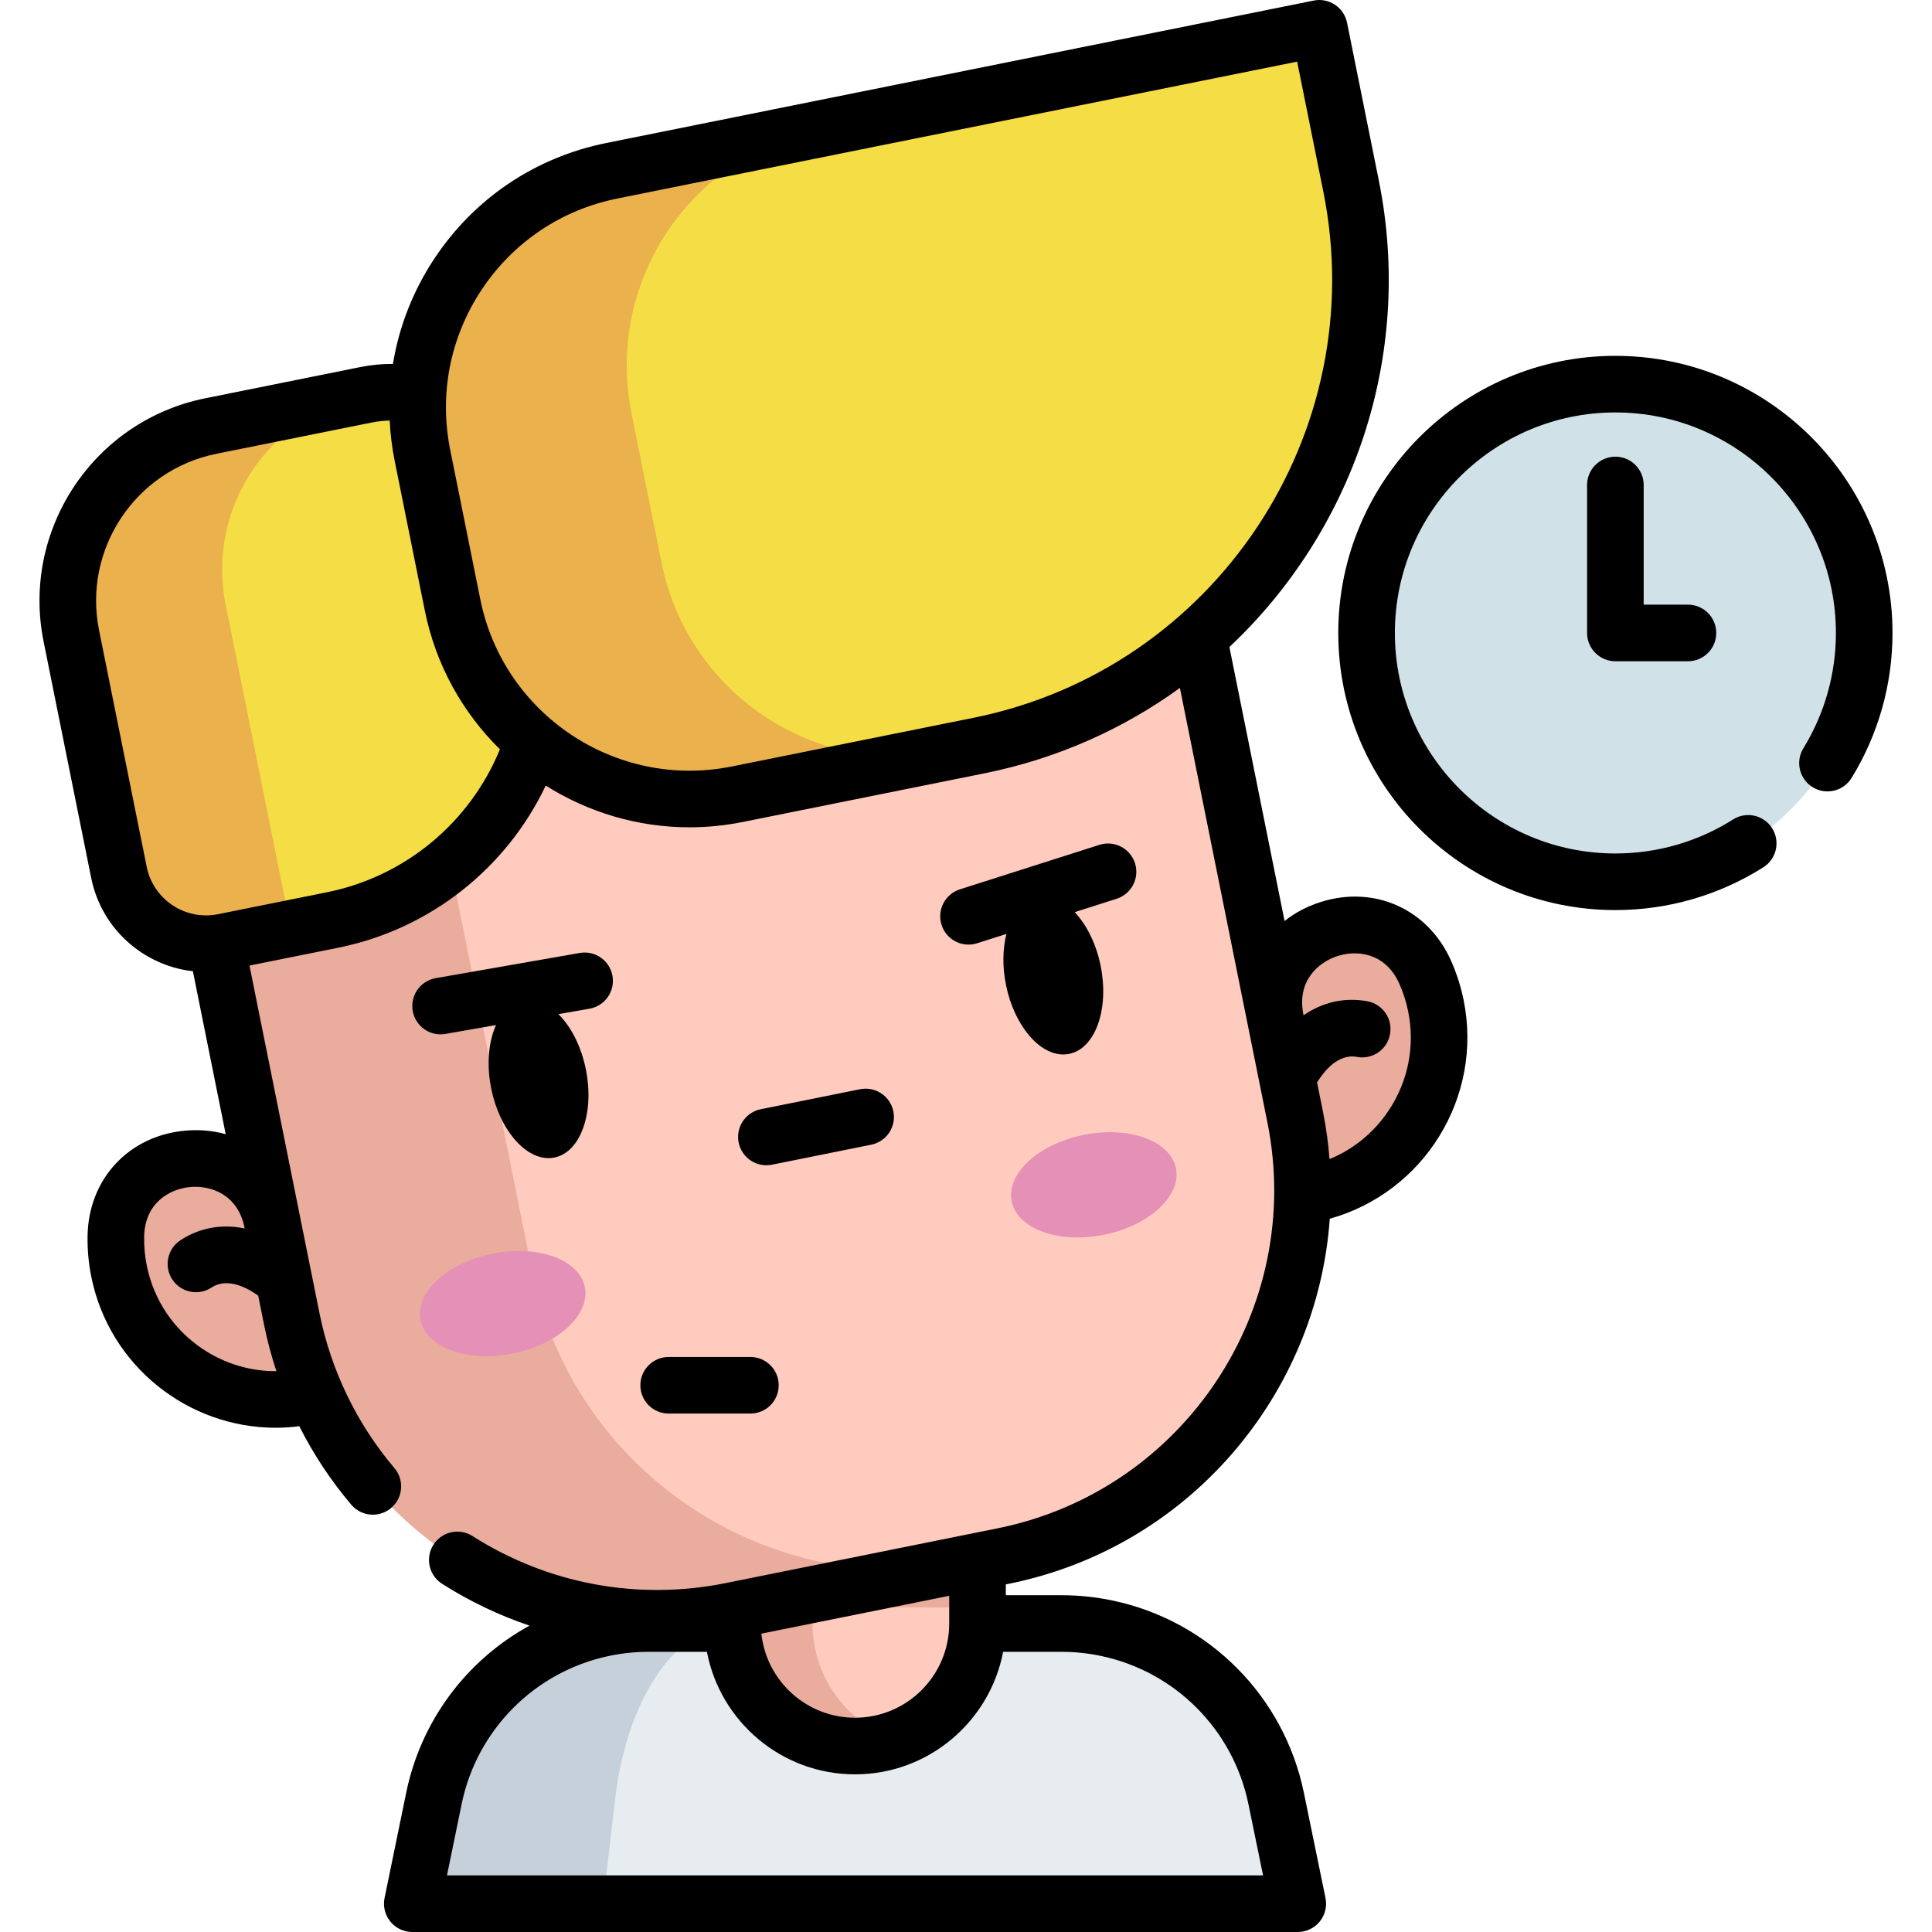
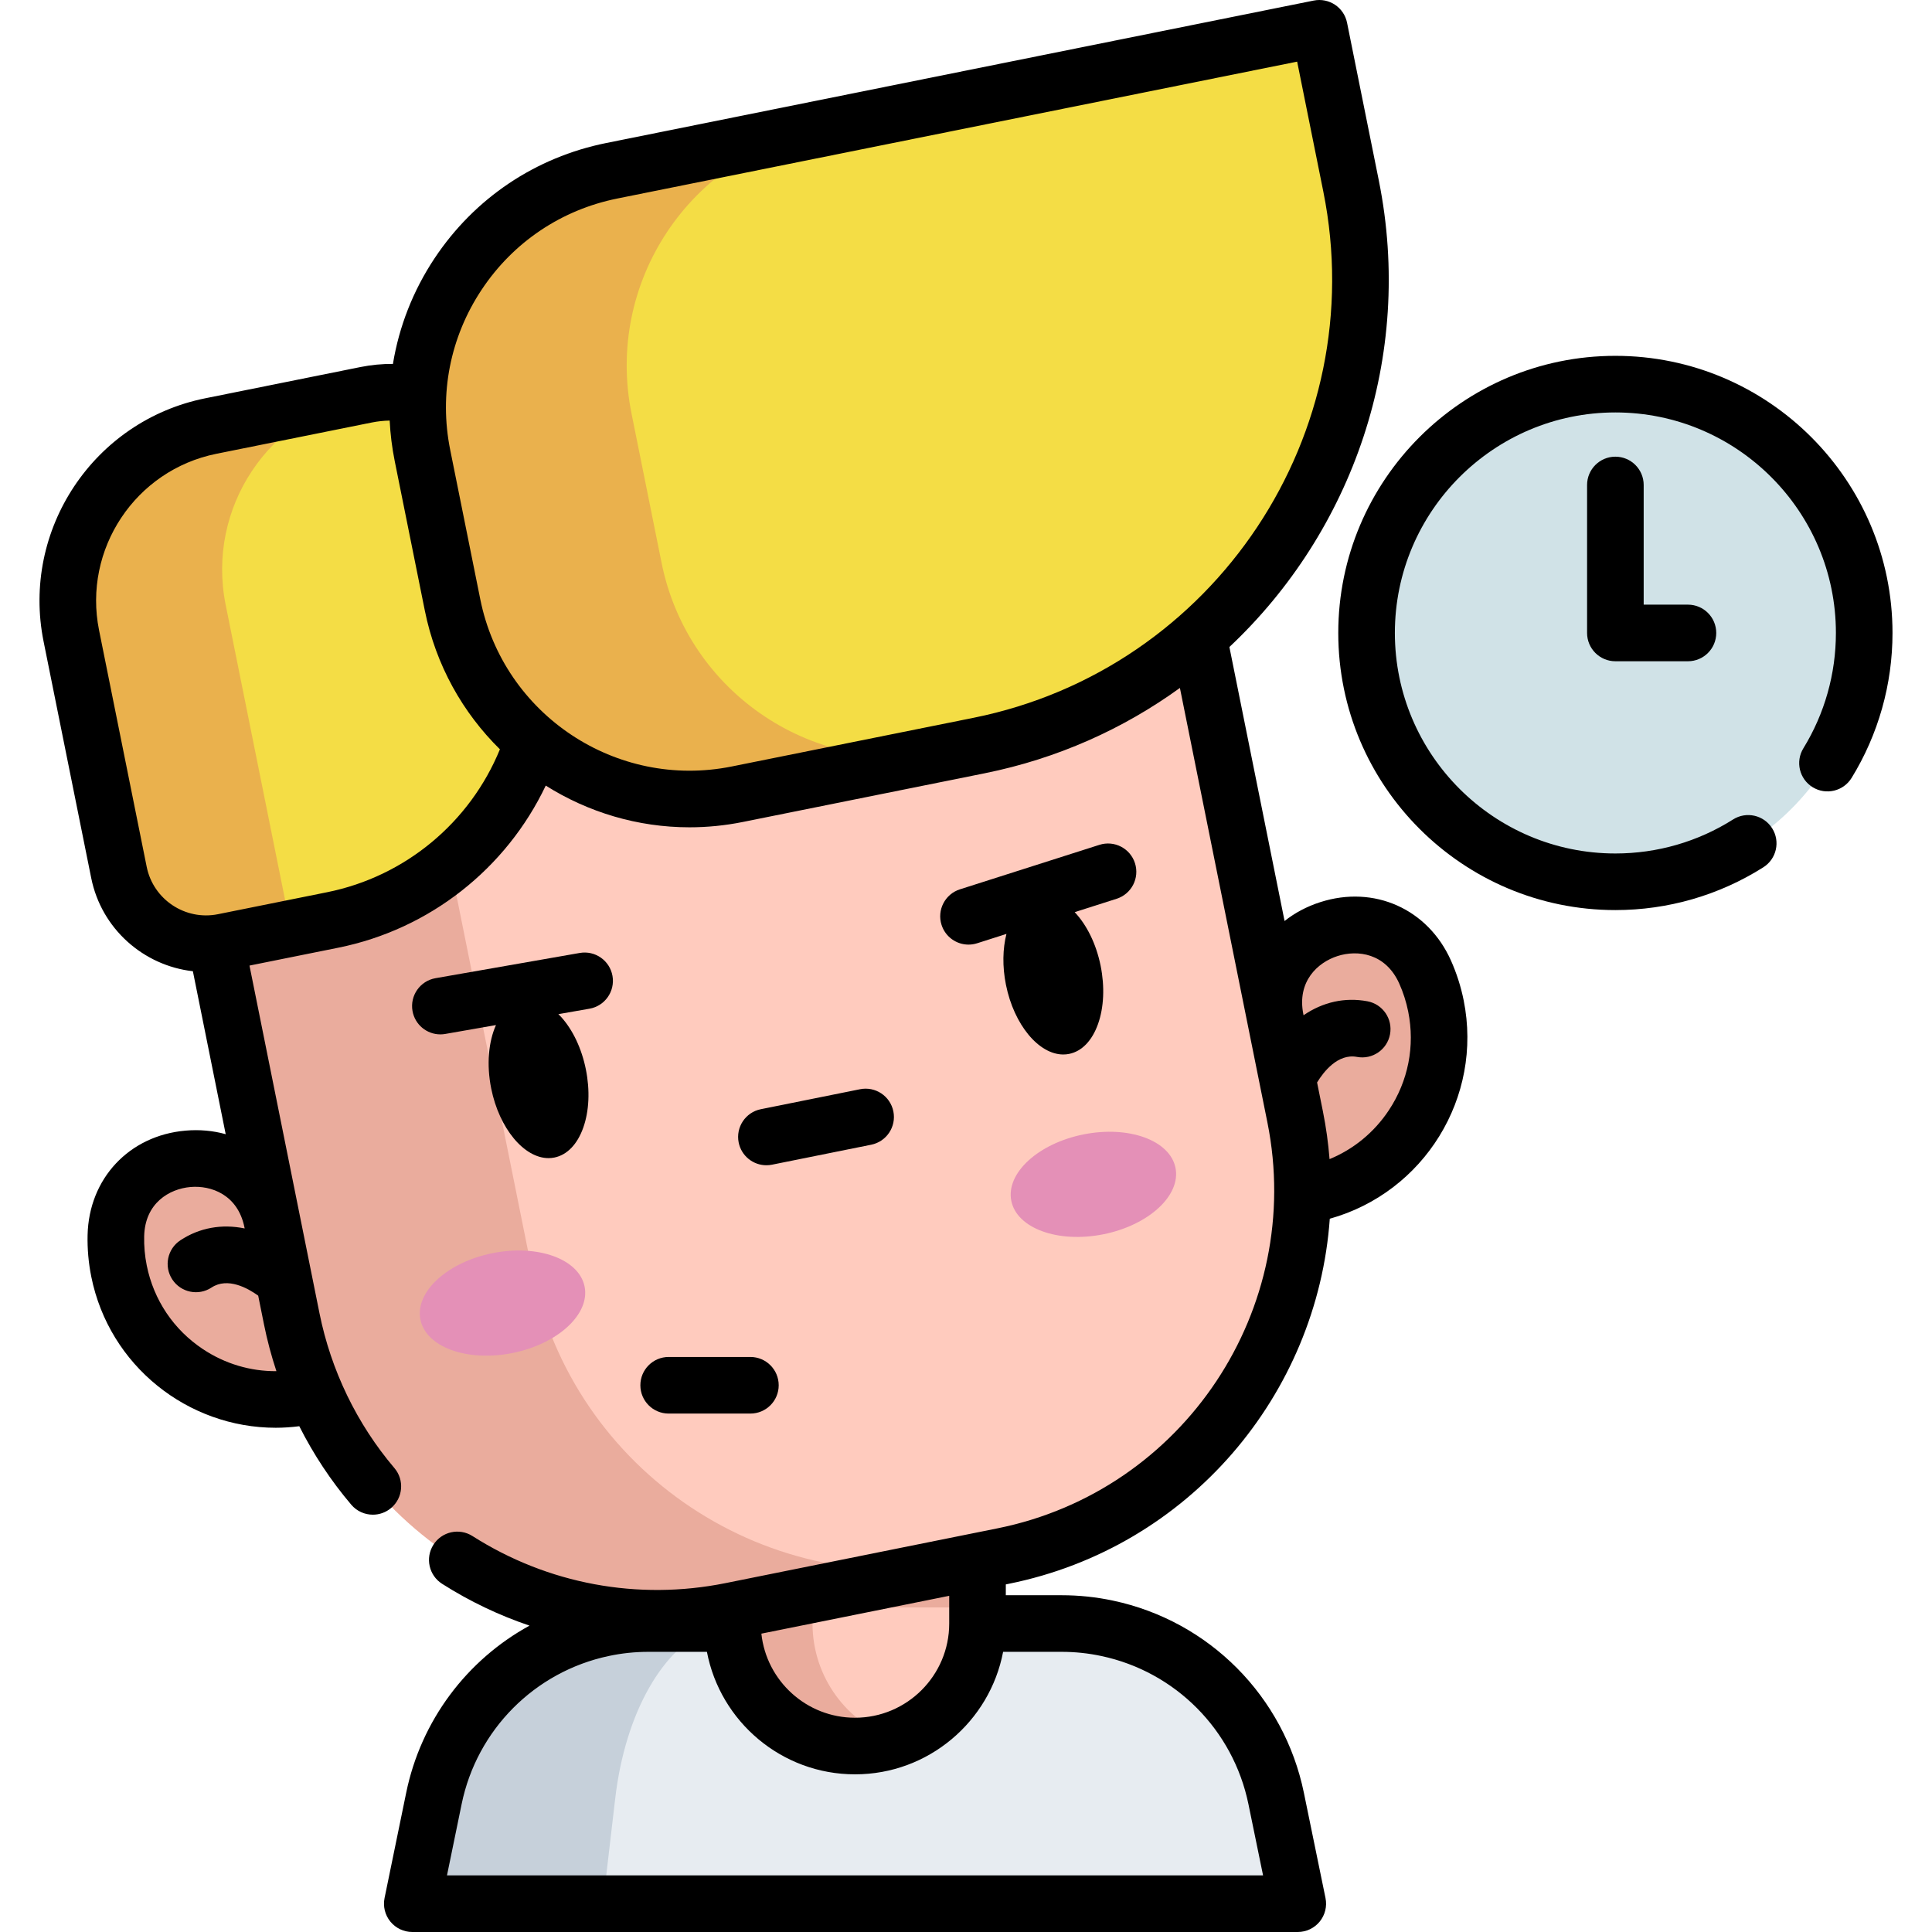
- <svg xmlns="http://www.w3.org/2000/svg" id="Capa_1" height="512" width="512">
-   <path d="M343.925 504.497H109.268l5.724-27.879c4.708-22.956 22.594-40.402 44.788-45.101a57.84 57.84 0 0112.054-1.26h109.524c4.112 0 8.147.43 12.044 1.26 22.194 4.699 40.09 22.145 44.798 45.101z" fill="#e7ecf1" />
-   <path d="M195.407 430.25c-2.347 0-4.646.431-6.868 1.264-12.635 4.703-22.817 22.146-25.499 45.098l-3.257 27.884h-50.519l5.719-27.884c4.713-22.951 22.597-40.394 44.791-45.098a57.63 57.63 0 0112.05-1.264z" fill="#c6d0da" />
-   <path d="M259.057 376.042v54.215c0 17.925-14.535 32.46-32.46 32.46-17.935 0-32.47-14.535-32.47-32.46v-54.215z" fill="#ffcbbe" />
-   <path d="M237.198 460.947a32.513 32.513 0 01-10.599 1.768c-17.935 0-32.47-14.535-32.47-32.46V376.04h21.197v54.215c0 14.223 9.143 26.306 21.872 30.692z" fill="#eaac9d" />
-   <path d="M194.126 376.042h64.931v49.946h-64.931zm-112.668-6.007c-22.946 4.62-45.293-10.236-49.913-33.182a42.532 42.532 0 01-.831-9.395c.584-24.956 36.509-28.116 41.437-3.644l265.903-53.539c-4.927-24.471 29.422-35.461 39.618-12.676a42.522 42.522 0 012.87 8.985c4.62 22.946-10.236 45.293-33.182 49.913" fill="#eaac9d" />
-   <path d="M265.836 412.378l-72.099 14.517C140.22 437.671 88.1 403.022 77.324 349.504L49.806 212.838l265.903-53.539 27.518 136.666c10.776 53.517-23.873 105.637-77.391 116.413z" fill="#ffcbbe" />
-   <path d="M257.39 414.078l-63.653 12.817c-53.512 10.775-105.638-23.879-116.413-77.391L49.805 212.832l63.653-12.817 27.519 136.672c10.775 53.512 62.892 88.168 116.413 77.391z" fill="#eaac9d" />
-   <g fill="#e490b7">
-     <ellipse cx="289.978" cy="313.855" rx="22.2" ry="13.499" transform="rotate(-11.37 290.603 314.432)" />
-     <ellipse cx="133.347" cy="345.392" rx="22.2" ry="13.499" transform="rotate(-11.37 133.669 346.058)" />
+ <svg xmlns="http://www.w3.org/2000/svg" id="Capa_1" enable-background="new 0 0 512 512" height="512" viewBox="0 0 512 512" width="512">
+   <g>
+     <g>
+       <g>
+         <path d="m343.925 504.497h-234.657l5.724-27.879c4.708-22.956 22.594-40.402 44.788-45.101 3.898-.83 7.932-1.26 12.054-1.26h109.524c4.112 0 8.147.43 12.044 1.26 22.194 4.699 40.09 22.145 44.798 45.101z" fill="#e7ecf1" />
+         <path d="m195.407 430.25c-2.347 0-4.646.431-6.868 1.264-12.635 4.703-22.817 22.146-25.499 45.098l-3.257 27.884h-50.519l5.719-27.884c4.713-22.951 22.597-40.394 44.791-45.098 3.899-.833 7.931-1.264 12.05-1.264z" fill="#c6d0da" />
+         <path d="m259.057 376.042v54.215c0 17.925-14.535 32.46-32.46 32.46-17.935 0-32.47-14.535-32.47-32.46v-54.215z" fill="#ffcbbe" />
+         <path d="m237.198 460.947c-3.321 1.143-6.887 1.768-10.599 1.768-17.935 0-32.47-14.535-32.47-32.46v-54.215h21.197v54.215c0 14.223 9.143 26.306 21.872 30.692z" fill="#eaac9d" />
+         <path d="m194.126 376.042h64.931v49.946h-64.931z" fill="#eaac9d" />
+         <g>
+           <path d="m81.458 370.035c-22.946 4.62-45.293-10.236-49.913-33.182-.636-3.158-.903-6.305-.831-9.395.584-24.956 36.509-28.116 41.437-3.644l265.903-53.539c-4.927-24.471 29.422-35.461 39.618-12.676 1.263 2.822 2.234 5.827 2.87 8.985 4.62 22.946-10.236 45.293-33.182 49.913" fill="#eaac9d" />
+           <path d="m265.836 412.378-72.099 14.517c-53.517 10.776-105.637-23.873-116.413-77.391l-27.518-136.666 265.903-53.539 27.518 136.666c10.776 53.517-23.873 105.637-77.391 116.413z" fill="#ffcbbe" />
+           <path d="m257.39 414.078-63.653 12.817c-53.512 10.775-105.638-23.879-116.413-77.391l-27.519-136.672 63.653-12.817 27.519 136.672c10.775 53.512 62.892 88.168 116.413 77.391z" fill="#eaac9d" />
+           <g fill="#e490b7">
+             <ellipse cx="289.978" cy="313.855" rx="22.2" ry="13.499" transform="matrix(.98 -.197 .197 .98 -56.246 63.413)" />
+             <ellipse cx="133.347" cy="345.392" rx="22.2" ry="13.499" transform="matrix(.98 -.197 .197 .98 -65.553 33.117)" />
+           </g>
+           <path d="m97.014 104.621-41.146 8.285c-25.563 5.147-42.113 30.042-36.966 55.605l12.621 62.682c2.566 12.744 14.978 20.996 27.722 18.429l28.927-5.824c38.103-7.672 62.773-44.78 55.101-82.884l-5.937-29.487c-3.732-18.537-21.785-30.539-40.322-26.806z" fill="#f4dd45" />
+           <path d="m96.764 104.665c-25.559 5.146-42.109 30.042-36.961 55.61l17.267 85.755-17.824 3.589c-12.744 2.566-25.156-5.685-27.722-18.429l-12.62-62.679c-5.148-25.569 11.402-50.464 36.961-55.61z" fill="#eab14d" />
+           <path d="m259.471 197.578-64.073 12.901c-34.69 6.985-68.475-15.475-75.46-50.165l-7.973-39.599c-6.985-34.69 15.475-68.475 50.165-75.46l187.507-37.755 8.415 41.791c13.725 68.17-30.41 134.561-98.581 148.287z" fill="#f4dd45" />
+           <path d="m250.784 199.323-55.389 11.153c-34.695 6.986-68.472-15.469-75.457-50.164l-7.973-39.598c-6.986-34.695 15.469-68.472 50.164-75.457l55.389-11.153c-34.695 6.986-57.149 40.763-50.164 75.457l7.973 39.598c6.985 34.695 40.762 57.15 75.457 50.164z" fill="#eab14d" />
+         </g>
+       </g>
+       <circle cx="428.098" cy="167.739" fill="#d0e2e7" r="65.937" />
+     </g>
+     <g>
+       <path d="m384.512 254.535c-6.116-13.668-20.351-20.03-34.612-15.463-3.584 1.147-6.766 2.855-9.475 5.002l-14.622-72.609c32.523-30.575 49.035-76.766 39.595-123.654l-8.415-41.79c-.817-4.06-4.771-6.687-8.833-5.872l-187.506 37.754c-18.742 3.774-34.893 14.62-45.476 30.54-5.713 8.594-9.415 18.114-11.038 28.001-2.867-.022-5.74.249-8.597.824l-41.149 8.285c-29.573 5.955-48.789 34.86-42.835 64.434l12.622 62.689c2.724 13.529 13.916 23.23 26.945 24.711l8.696 43.185c-3.326-.929-6.919-1.272-10.667-.944-14.918 1.311-25.582 12.683-25.933 27.653-.086 3.686.242 7.404.977 11.051 4.763 23.655 25.628 40.04 48.885 40.04 2.063 0 4.148-.145 6.24-.409 3.756 7.442 8.37 14.44 13.777 20.802 1.483 1.746 3.594 2.643 5.719 2.643 1.717 0 3.442-.586 4.854-1.785 3.156-2.683 3.54-7.415.857-10.572-9.938-11.694-16.804-25.879-19.852-41.024l-18.552-92.137 23.534-4.739c24.215-4.875 44.525-20.969 54.977-42.959 11.203 7.059 24.357 11.053 38.096 11.053 4.667 0 9.404-.46 14.15-1.416l64.073-12.901c19.284-3.883 36.76-11.77 51.741-22.618l17.992 89.344c.006.033.011.065.017.098h.002l5.175 25.697c9.937 49.374-22.15 97.634-71.528 107.577l-72.089 14.52c-23.241 4.674-47.052.244-67.044-12.475-3.496-2.223-8.13-1.194-10.354 2.302-2.224 3.495-1.192 8.13 2.302 10.354 7.333 4.665 15.109 8.362 23.163 11.083-16.595 9.093-28.754 25.131-32.681 44.296l-5.729 27.884c-.453 2.207.109 4.502 1.534 6.249s3.559 2.76 5.812 2.76h234.664c2.254 0 4.388-1.014 5.812-2.76 1.424-1.747 1.987-4.041 1.534-6.249l-5.728-27.884c-5.246-25.546-25.105-45.536-50.579-50.923-4.439-.949-9.019-1.43-13.609-1.43h-14.803v-2.87l.754-.152c47.886-9.644 81.797-50.241 85.102-96.757 24.914-6.943 40.667-32.123 35.481-57.876-.734-3.643-1.871-7.198-3.376-10.563zm-330.736 103c-7.759-5.158-13.045-13.029-14.884-22.163-.516-2.559-.746-5.163-.686-7.739.207-8.864 6.729-12.576 12.25-13.062 5.492-.481 12.523 2.014 14.31 10.615l.073.362c-6.083-1.246-11.976-.19-17.034 3.139-3.46 2.277-4.418 6.929-2.141 10.388s6.929 4.419 10.389 2.141c4.316-2.843 9.695.211 12.373 2.147l1.535 7.625c.845 4.2 1.951 8.335 3.29 12.386-6.879.049-13.618-1.944-19.475-5.839zm32.912-121.086-28.923 5.824c-8.662 1.745-17.144-3.887-18.89-12.557l-12.622-62.689c-4.322-21.466 9.625-42.446 31.091-46.768l41.149-8.285c1.588-.32 3.182-.488 4.775-.52.177 3.577.619 7.166 1.339 10.742l7.973 39.599c2.922 14.509 10.075 27.102 19.903 36.778-7.927 19.381-25.093 33.708-45.795 37.876zm171.296-46.223-64.073 12.901c-30.584 6.155-60.469-13.712-66.627-44.293l-7.973-39.599c-2.983-14.814-.019-29.903 8.348-42.487 8.365-12.584 21.131-21.157 35.945-24.14l180.154-36.274 6.935 34.438c12.888 64.007-28.701 126.566-92.709 139.454zm33.859 248.631c19.65 4.155 34.961 19.569 39.006 39.268l3.877 18.875h-216.27l3.879-18.879c4.036-19.696 19.343-35.109 39.012-39.268 3.41-.729 6.937-1.099 10.481-1.099h15.513c3.521 18.461 19.776 32.463 39.247 32.463s35.726-14.001 39.247-32.463h15.519c3.539 0 7.062.37 10.489 1.103zm-40.292-8.603c0 13.765-11.198 24.963-24.963 24.963-12.86 0-23.477-9.775-24.817-22.285l49.78-10.027zm116.486-135.995c-3.893 5.856-9.333 10.301-15.693 12.92-.332-4.211-.913-8.447-1.767-12.689l-1.536-7.627c1.718-2.822 5.494-7.719 10.58-6.769 4.075.761 7.989-1.923 8.75-5.995.762-4.072-1.923-7.989-5.994-8.75-5.957-1.112-11.797.196-16.923 3.7l-.06-.3c-1.721-8.662 3.809-13.704 9.077-15.39 5.278-1.689 12.728-.79 16.35 7.303 1.053 2.354 1.849 4.845 2.364 7.402 1.838 9.133.01 18.436-5.148 26.195z" />
+       <path d="m203.101 308.804c.49 0 .989-.048 1.488-.149l26.29-5.293c4.061-.818 6.689-4.772 5.872-8.833-.817-4.06-4.77-6.689-8.833-5.872l-26.29 5.293c-4.061.818-6.689 4.772-5.872 8.833.717 3.561 3.847 6.021 7.345 6.021z" />
+       <path d="m162.317 258.637c-.714-4.079-4.594-6.81-8.681-6.095l-38.224 6.689c-4.08.714-6.809 4.601-6.095 8.681.638 3.643 3.804 6.208 7.379 6.208.429 0 .864-.037 1.302-.114l13.439-2.352c-1.957 4.373-2.546 10.431-1.263 16.807 2.141 10.63 8.733 18.455 15.188 18.454.518 0 1.036-.05 1.55-.154 3.363-.677 6.082-3.487 7.656-7.914 1.566-4.404 1.812-9.887.694-15.439-1.117-5.552-3.467-10.512-6.615-13.967-.223-.244-.452-.457-.678-.681l8.252-1.444c4.081-.713 6.81-4.599 6.096-8.679z" />
+       <path d="m300.782 228.757c-1.259-3.946-5.479-6.124-9.425-4.866l-36.97 11.793c-3.946 1.259-6.125 5.479-4.866 9.425 1.018 3.188 3.967 5.223 7.144 5.223.755 0 1.523-.115 2.281-.356l7.773-2.479c-.992 3.903-1.115 8.605-.129 13.499 2.141 10.63 8.732 18.455 15.187 18.454.518 0 1.036-.05 1.55-.154 3.363-.677 6.083-3.487 7.657-7.914 1.566-4.404 1.812-9.887.694-15.439-1.185-5.887-3.739-10.902-6.876-14.215l11.113-3.545c3.947-1.26 6.126-5.479 4.867-9.426z" />
+       <path d="m169.704 367.11c0 4.142 3.357 7.5 7.5 7.5h21.66c4.143 0 7.5-3.358 7.5-7.5s-3.357-7.5-7.5-7.5h-21.66c-4.142 0-7.5 3.358-7.5 7.5z" />
+       <path d="m428.094 94.301c-40.495 0-73.439 32.945-73.439 73.44s32.944 73.44 73.439 73.44c13.93 0 27.489-3.922 39.212-11.343 3.5-2.215 4.541-6.849 2.325-10.349-2.216-3.499-6.848-4.541-10.349-2.325-9.318 5.899-20.103 9.017-31.188 9.017-32.224 0-58.439-26.216-58.439-58.44s26.216-58.44 58.439-58.44c32.225 0 58.44 26.216 58.44 58.44 0 10.819-2.98 21.387-8.62 30.562-2.169 3.529-1.066 8.148 2.463 10.317 3.528 2.169 8.147 1.067 10.316-2.462 7.092-11.539 10.841-24.823 10.841-38.417 0-40.495-32.945-73.44-73.44-73.44z" />
+       <path d="m428.093 121.025c-4.143 0-7.5 3.358-7.5 7.5v39.214c0 4.142 3.357 7.5 7.5 7.5h19.231c4.143 0 7.5-3.358 7.5-7.5s-3.357-7.5-7.5-7.5h-11.731v-31.714c0-4.142-3.358-7.5-7.5-7.5z" />
+     </g>
  </g>
-   <path d="M97.014 104.621l-41.146 8.285c-25.563 5.147-42.113 30.042-36.966 55.605l12.621 62.682c2.566 12.744 14.978 20.996 27.722 18.429l28.927-5.824c38.103-7.672 62.773-44.78 55.101-82.884l-5.937-29.487c-3.732-18.537-21.785-30.539-40.322-26.806z" fill="#f4dd45" />
-   <path d="M96.764 104.665c-25.559 5.146-42.109 30.042-36.961 55.61L77.07 246.03l-17.824 3.589c-12.744 2.566-25.156-5.685-27.722-18.429l-12.62-62.679c-5.148-25.569 11.402-50.464 36.961-55.61z" fill="#eab14d" />
-   <path d="M259.471 197.578l-64.073 12.901c-34.69 6.985-68.475-15.475-75.46-50.165l-7.973-39.599c-6.985-34.69 15.475-68.475 50.165-75.46L349.637 7.5l8.415 41.791c13.725 68.17-30.41 134.561-98.581 148.287z" fill="#f4dd45" />
-   <path d="M250.784 199.323l-55.389 11.153c-34.695 6.986-68.472-15.469-75.457-50.164l-7.973-39.598c-6.986-34.695 15.469-68.472 50.164-75.457l55.389-11.153c-34.695 6.986-57.149 40.763-50.164 75.457l7.973 39.598c6.985 34.695 40.762 57.15 75.457 50.164z" fill="#eab14d" />
-   <circle cx="428.098" cy="167.739" fill="#d0e2e7" r="65.937" />
-   <path d="M384.512 254.535c-6.116-13.668-20.351-20.03-34.612-15.463-3.584 1.147-6.766 2.855-9.475 5.002l-14.622-72.609c32.523-30.575 49.035-76.766 39.595-123.654l-8.415-41.79A7.502 7.502 0 00348.15.149L160.644 37.903c-18.742 3.774-34.893 14.62-45.476 30.54-5.713 8.594-9.415 18.114-11.038 28.001a41.88 41.88 0 00-8.597.824l-41.149 8.285c-29.573 5.955-48.789 34.86-42.835 64.434l12.622 62.689c2.724 13.529 13.916 23.23 26.945 24.711l8.696 43.185c-3.326-.929-6.919-1.272-10.667-.944-14.918 1.311-25.582 12.683-25.933 27.653a50.11 50.11 0 00.977 11.051c4.763 23.655 25.628 40.04 48.885 40.04 2.063 0 4.148-.145 6.24-.409a105.553 105.553 0 0013.777 20.802 7.481 7.481 0 005.719 2.643 7.5 7.5 0 005.711-12.357c-9.938-11.694-16.804-25.879-19.852-41.024L66.117 255.89l23.534-4.739c24.215-4.875 44.525-20.969 54.977-42.959 11.203 7.059 24.357 11.053 38.096 11.053 4.667 0 9.404-.46 14.15-1.416l64.073-12.901c19.284-3.883 36.76-11.77 51.741-22.618l17.992 89.344.017.098h.002l5.175 25.697c9.937 49.374-22.15 97.634-71.528 107.577l-72.089 14.52c-23.241 4.674-47.052.244-67.044-12.475a7.5 7.5 0 00-8.052 12.656 106.828 106.828 0 0023.163 11.083 65.48 65.48 0 00-32.681 44.296l-5.729 27.884a7.5 7.5 0 007.346 9.009h234.664a7.5 7.5 0 007.346-9.009l-5.728-27.884c-5.246-25.546-25.105-45.536-50.579-50.923a65.225 65.225 0 00-13.609-1.43h-14.803v-2.87l.754-.152c47.886-9.644 81.797-50.241 85.102-96.757 24.914-6.943 40.667-32.123 35.481-57.876a50.202 50.202 0 00-3.376-10.563zm-330.736 103c-7.759-5.158-13.045-13.029-14.884-22.163a35.085 35.085 0 01-.686-7.739c.207-8.864 6.729-12.576 12.25-13.062 5.492-.481 12.523 2.014 14.31 10.615l.073.362c-6.083-1.246-11.976-.19-17.034 3.139a7.5 7.5 0 108.248 12.529c4.316-2.843 9.695.211 12.373 2.147l1.535 7.625c.845 4.2 1.951 8.335 3.29 12.386-6.879.049-13.618-1.944-19.475-5.839zm32.912-121.086l-28.923 5.824c-8.662 1.745-17.144-3.887-18.89-12.557l-12.622-62.689c-4.322-21.466 9.625-42.446 31.091-46.768l41.149-8.285a26.863 26.863 0 014.775-.52 72.575 72.575 0 001.339 10.742l7.973 39.599c2.922 14.509 10.075 27.102 19.903 36.778-7.927 19.381-25.093 33.708-45.795 37.876zm171.296-46.223l-64.073 12.901c-30.584 6.155-60.469-13.712-66.627-44.293l-7.973-39.599c-2.983-14.814-.019-29.903 8.348-42.487 8.365-12.584 21.131-21.157 35.945-24.14l180.154-36.274 6.935 34.438c12.888 64.007-28.701 126.566-92.709 139.454zm33.859 248.631c19.65 4.155 34.961 19.569 39.006 39.268L334.726 497h-216.27l3.879-18.879a50.47 50.47 0 0139.012-39.268 50.232 50.232 0 0110.481-1.099h15.513c3.521 18.461 19.776 32.463 39.247 32.463s35.726-14.001 39.247-32.463h15.519c3.539 0 7.062.37 10.489 1.103zm-40.292-8.603c0 13.765-11.198 24.963-24.963 24.963-12.86 0-23.477-9.775-24.817-22.285l49.78-10.027zm116.486-135.995c-3.893 5.856-9.333 10.301-15.693 12.92a106.796 106.796 0 00-1.767-12.689l-1.536-7.627c1.718-2.822 5.494-7.719 10.58-6.769a7.498 7.498 0 008.75-5.995 7.499 7.499 0 00-5.994-8.75c-5.957-1.112-11.797.196-16.923 3.7l-.06-.3c-1.721-8.662 3.809-13.704 9.077-15.39 5.278-1.689 12.728-.79 16.35 7.303a35.154 35.154 0 012.364 7.402c1.838 9.133.01 18.436-5.148 26.195z" />
-   <path d="M203.101 308.804c.49 0 .989-.048 1.488-.149l26.29-5.293a7.5 7.5 0 00-2.961-14.705l-26.29 5.293a7.5 7.5 0 001.473 14.854zm-40.784-50.167a7.497 7.497 0 00-8.681-6.095l-38.224 6.689a7.5 7.5 0 002.586 14.775l13.439-2.352c-1.957 4.373-2.546 10.431-1.263 16.807 2.141 10.63 8.733 18.455 15.188 18.454.518 0 1.036-.05 1.55-.154 3.363-.677 6.082-3.487 7.656-7.914 1.566-4.404 1.812-9.887.694-15.439-1.117-5.552-3.467-10.512-6.615-13.967-.223-.244-.452-.457-.678-.681l8.252-1.444a7.498 7.498 0 006.096-8.679zm138.465-29.88a7.501 7.501 0 00-9.425-4.866l-36.97 11.793a7.5 7.5 0 004.559 14.292l7.773-2.479c-.992 3.903-1.115 8.605-.129 13.499 2.141 10.63 8.732 18.455 15.187 18.454.518 0 1.036-.05 1.55-.154 3.363-.677 6.083-3.487 7.657-7.914 1.566-4.404 1.812-9.887.694-15.439-1.185-5.887-3.739-10.902-6.876-14.215l11.113-3.545a7.502 7.502 0 004.867-9.426zM169.704 367.11a7.5 7.5 0 007.5 7.5h21.66c4.143 0 7.5-3.358 7.5-7.5s-3.357-7.5-7.5-7.5h-21.66a7.5 7.5 0 00-7.5 7.5zm258.39-272.809c-40.495 0-73.439 32.945-73.439 73.44s32.944 73.44 73.439 73.44c13.93 0 27.489-3.922 39.212-11.343a7.5 7.5 0 00-8.024-12.674c-9.318 5.899-20.103 9.017-31.188 9.017-32.224 0-58.439-26.216-58.439-58.44s26.216-58.44 58.439-58.44c32.225 0 58.44 26.216 58.44 58.44a58.317 58.317 0 01-8.62 30.562 7.5 7.5 0 0012.779 7.855 73.319 73.319 0 0010.841-38.417c0-40.495-32.945-73.44-73.44-73.44z" />
-   <path d="M428.093 121.025a7.5 7.5 0 00-7.5 7.5v39.214a7.5 7.5 0 007.5 7.5h19.231c4.143 0 7.5-3.358 7.5-7.5s-3.357-7.5-7.5-7.5h-11.731v-31.714a7.5 7.5 0 00-7.5-7.5z" />
</svg>
